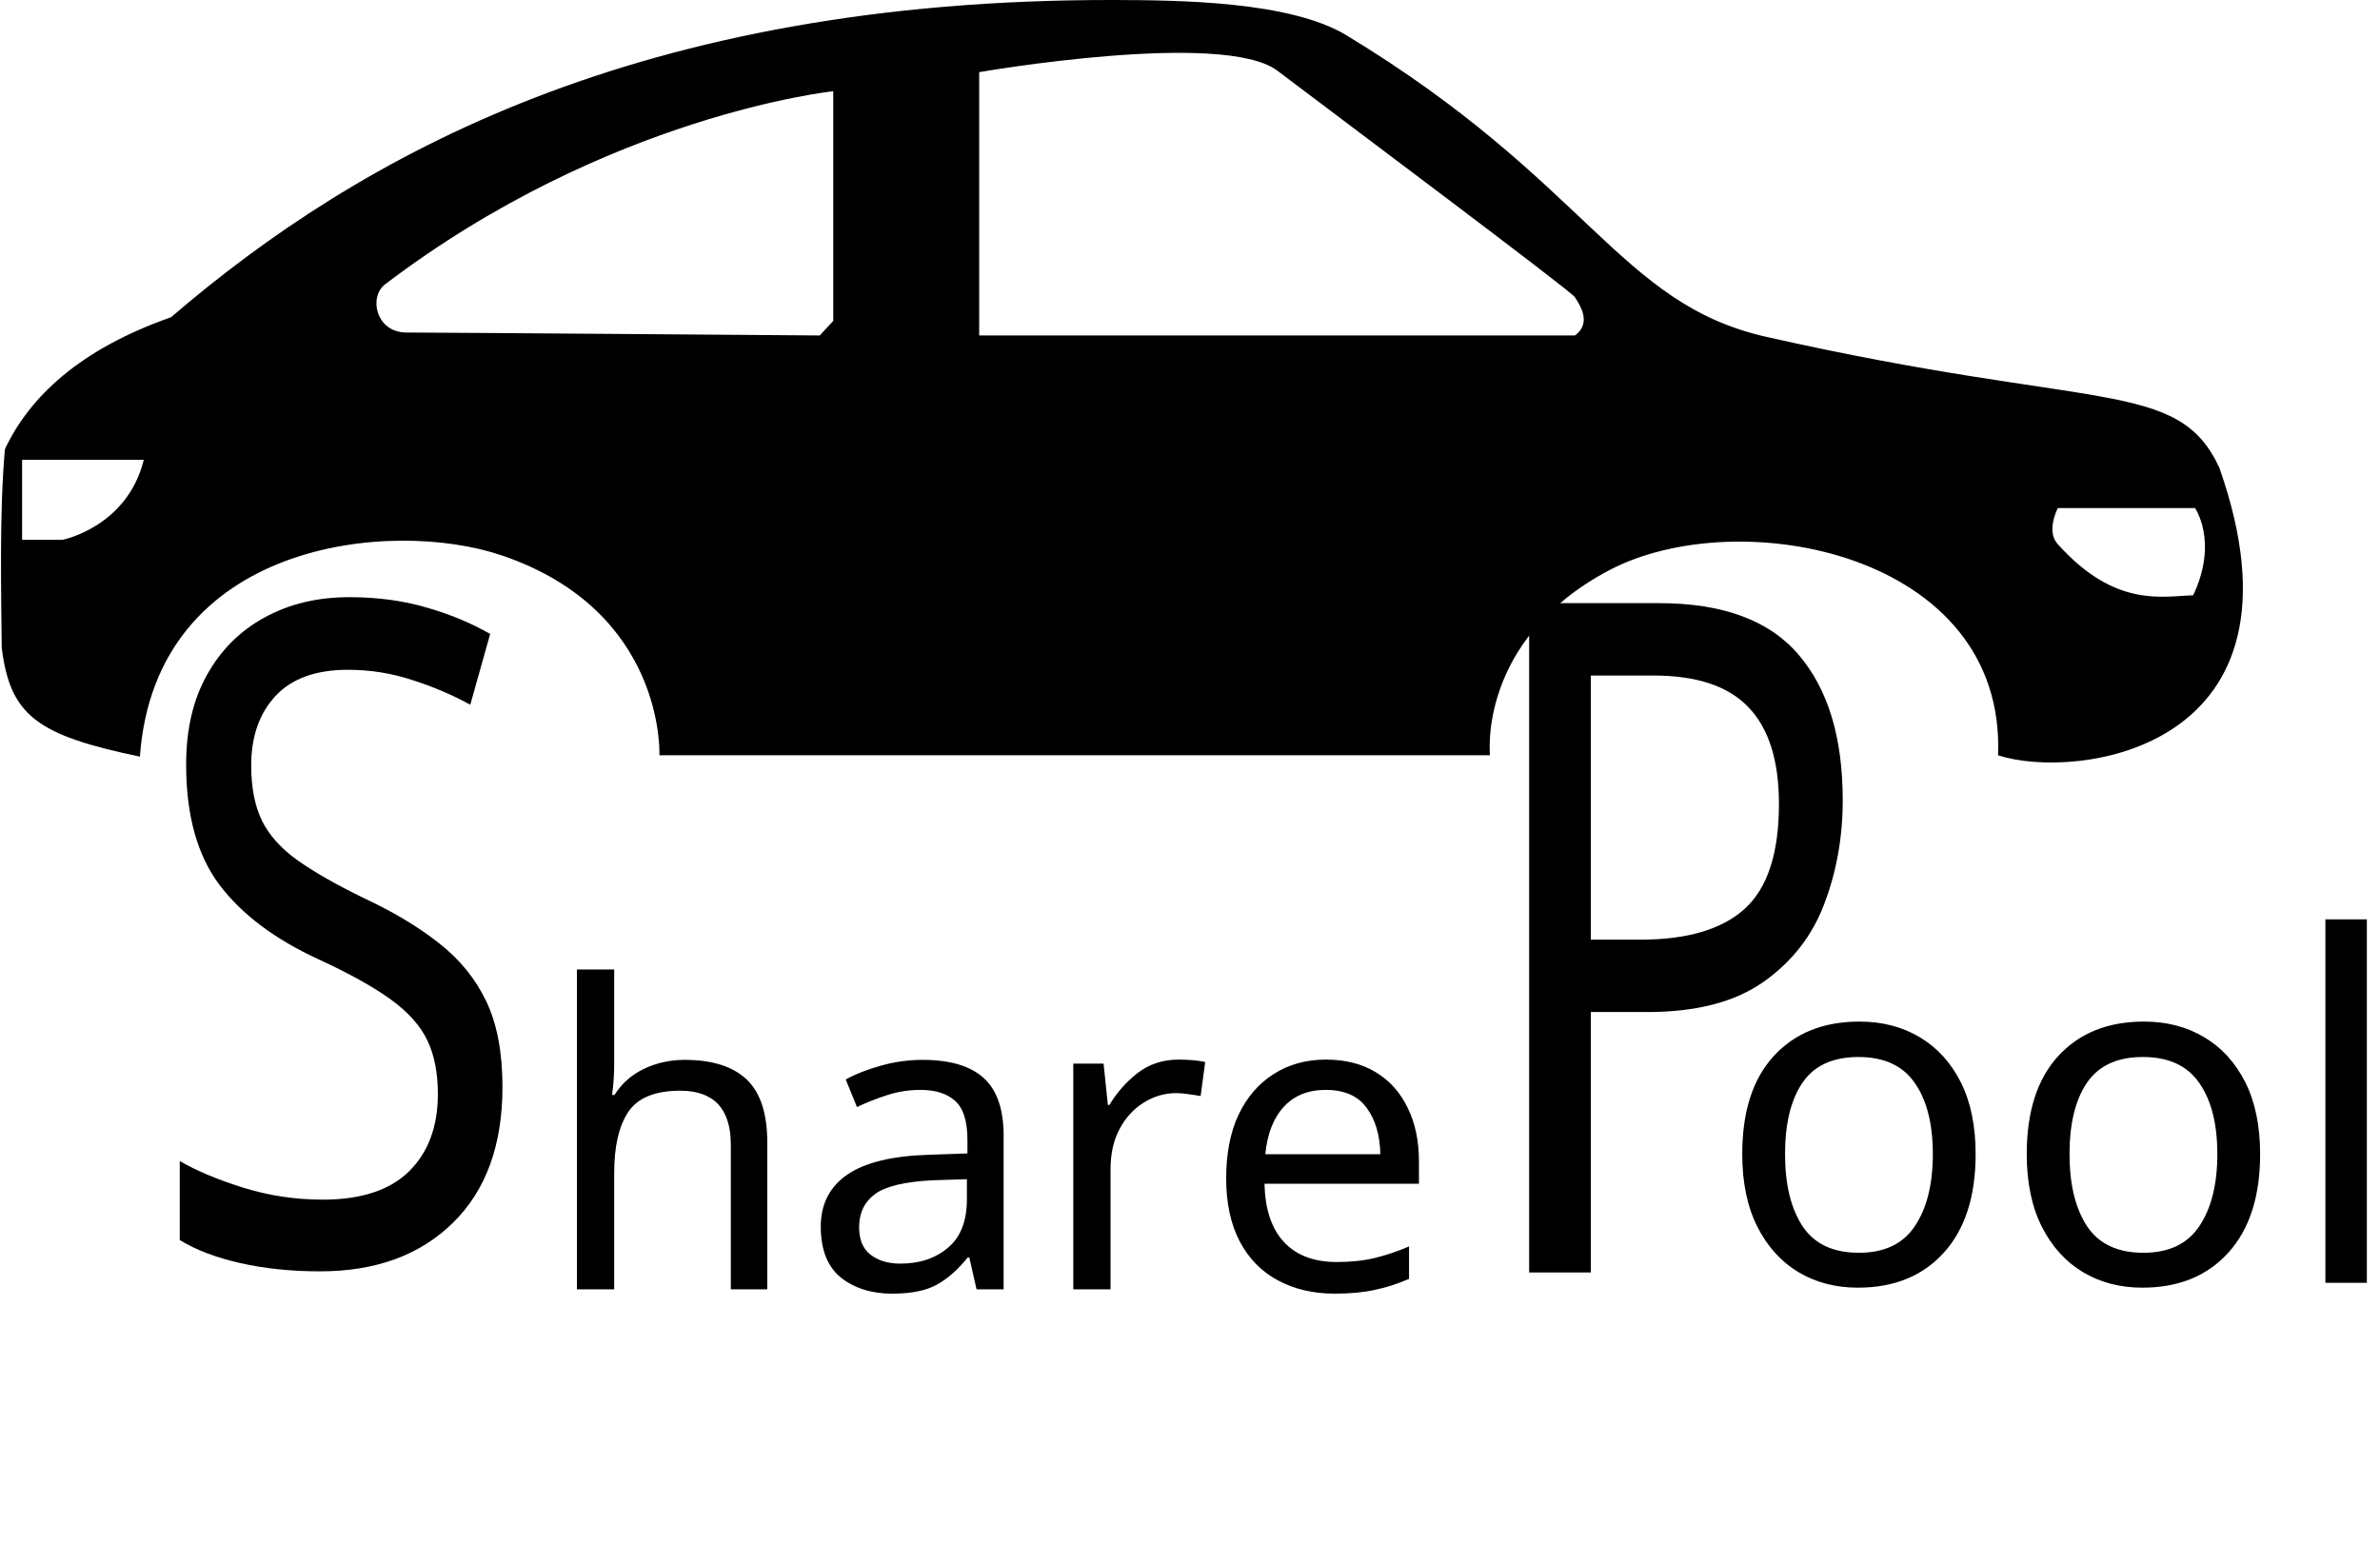
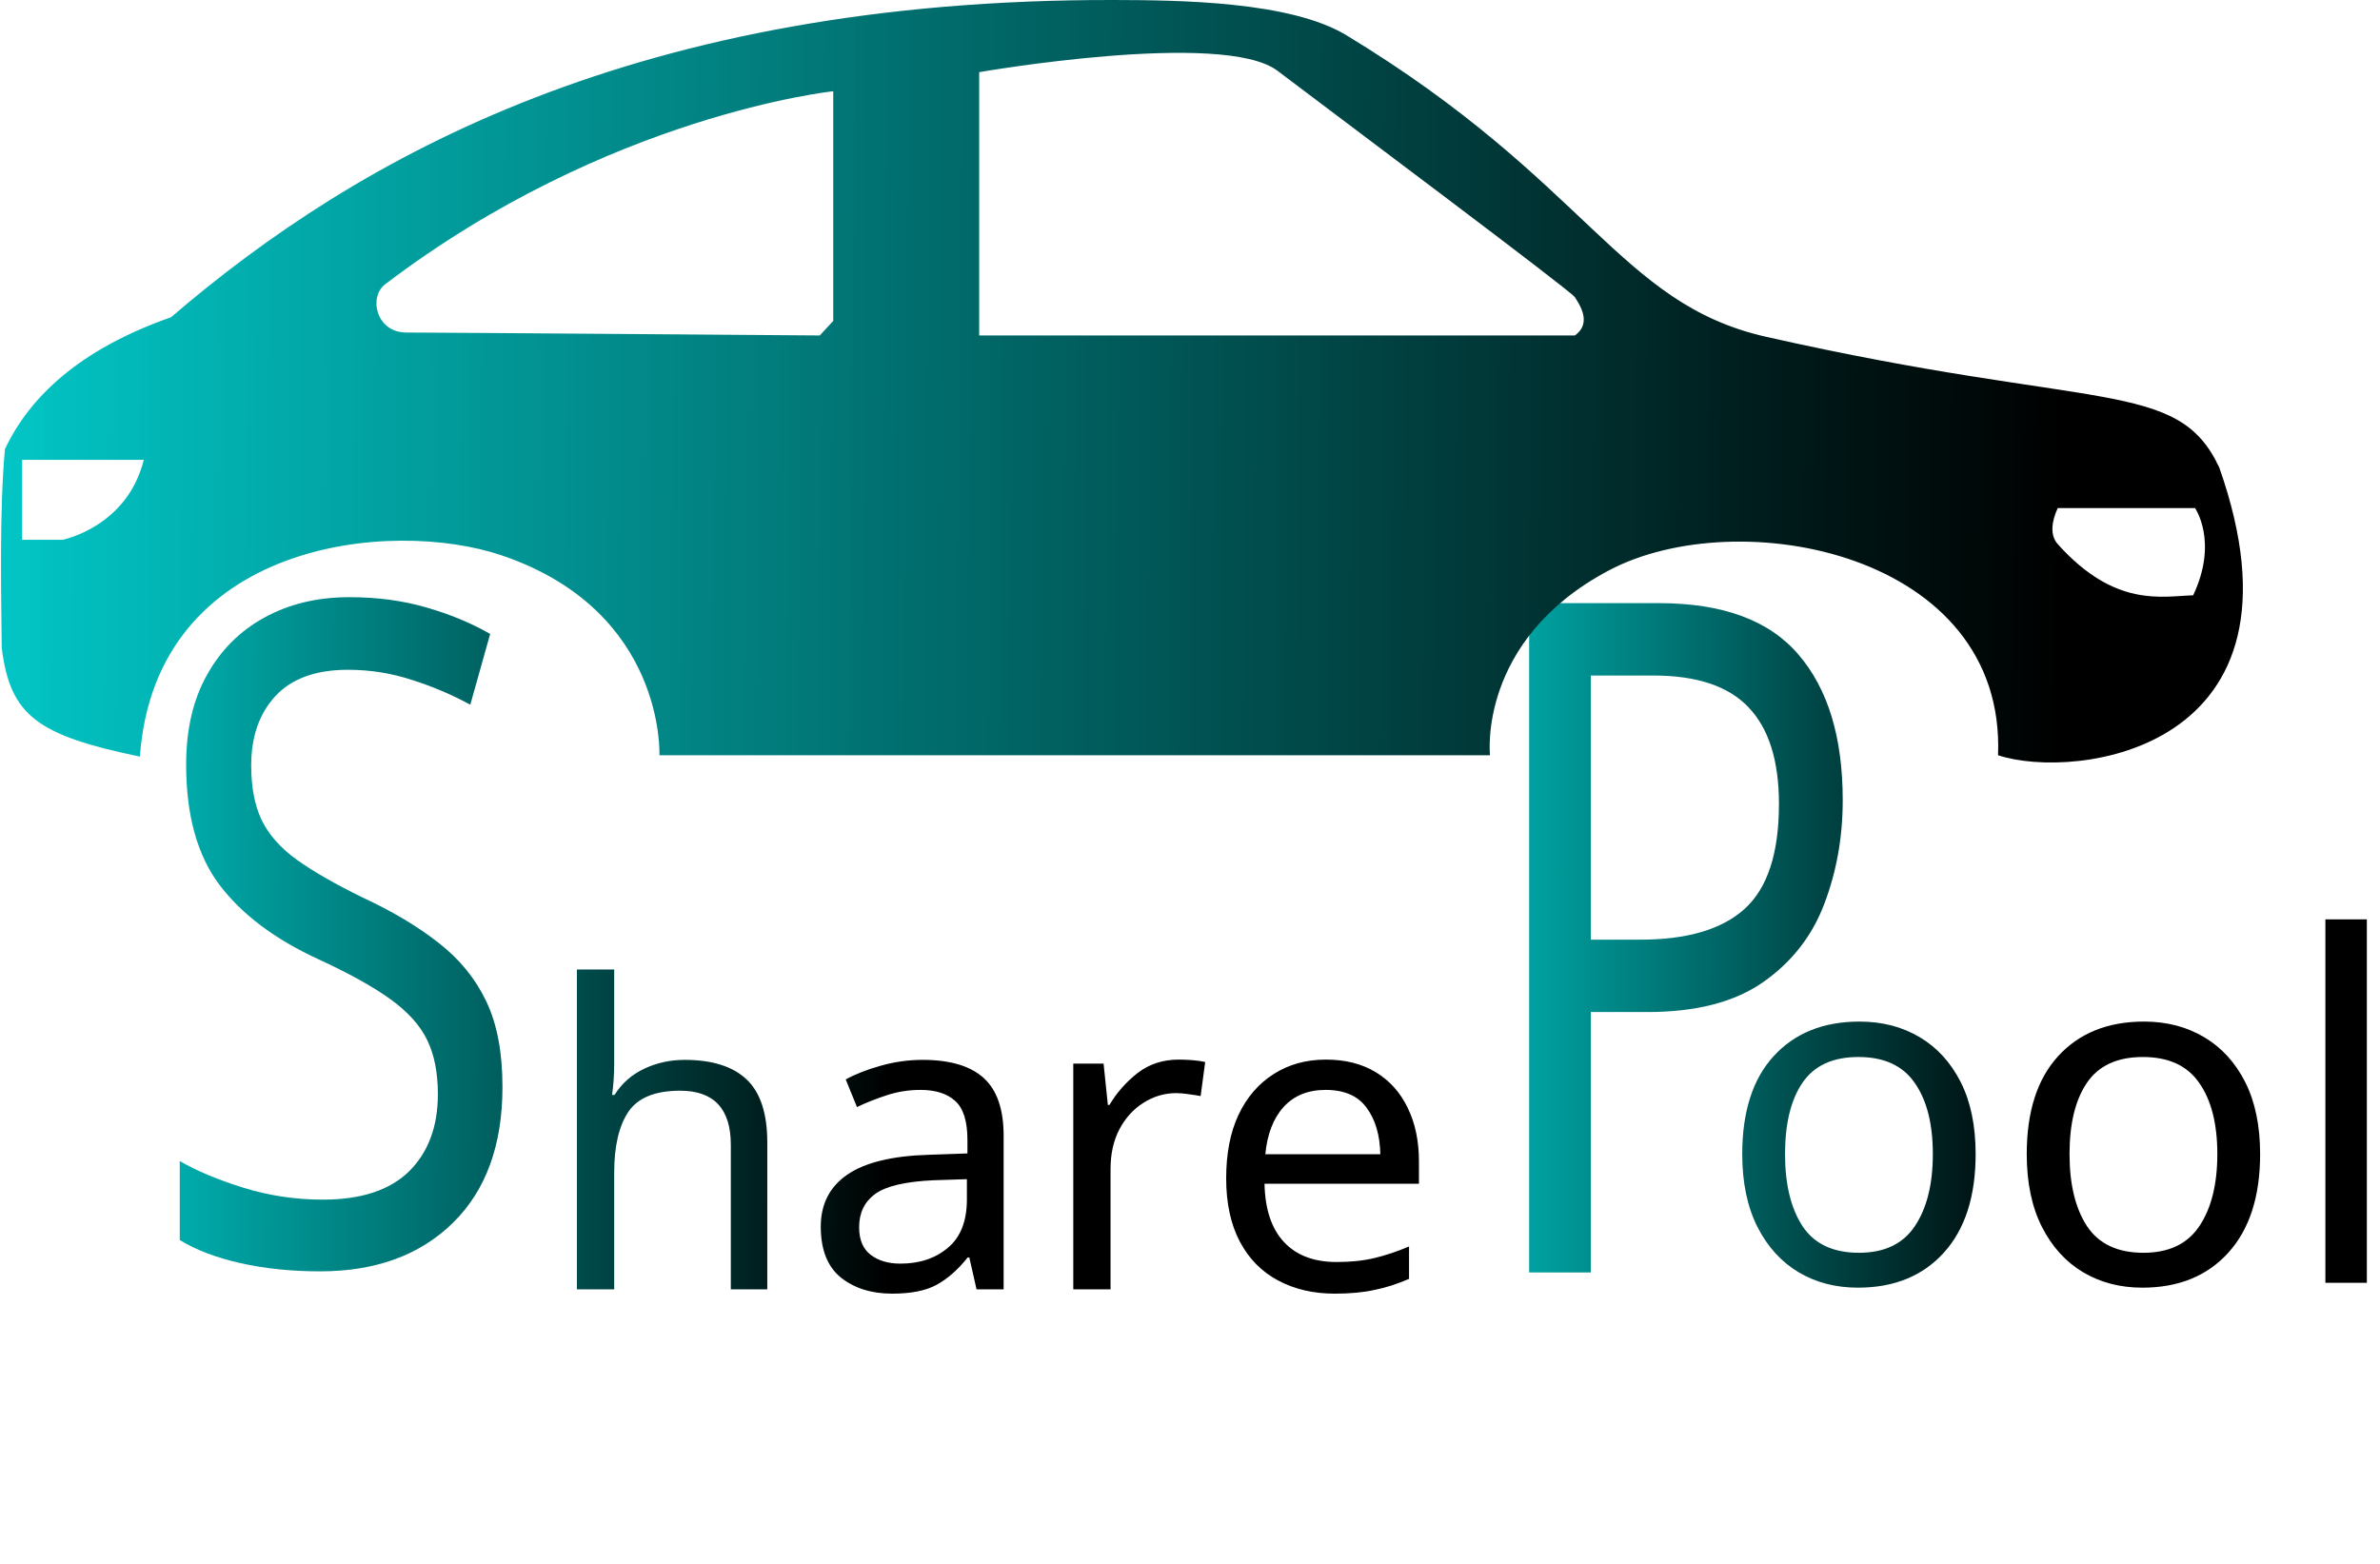
- <svg xmlns="http://www.w3.org/2000/svg" width="138.698mm" height="91.107mm" viewBox="0 0 138.698 91.107" version="1.1" id="svg8">
-   <defs id="defs2" />
+ <svg xmlns="http://www.w3.org/2000/svg" xmlns:xlink="http://www.w3.org/1999/xlink" width="138.698mm" height="91.107mm" viewBox="0 0 138.698 91.107" version="1.1" id="svg8">
+   <defs id="defs2">
+     <linearGradient id="linearGradient916">
+       <stop id="stop912" offset="0" style="stop-color:#000000;stop-opacity:1;" />
+       <stop id="stop914" offset="1" style="stop-color:#00c4c4;stop-opacity:1" />
+     </linearGradient>
+     <linearGradient id="linearGradient906">
+       <stop style="stop-color:#000000;stop-opacity:1;" offset="0" id="stop902" />
+       <stop style="stop-color:#00c4c4;stop-opacity:1" offset="1" id="stop904" />
+     </linearGradient>
+     <linearGradient id="linearGradient900">
+       <stop id="stop896" offset="0" style="stop-color:#000000;stop-opacity:1;" />
+       <stop id="stop898" offset="1" style="stop-color:#00c4c4;stop-opacity:1" />
+     </linearGradient>
+     <linearGradient id="linearGradient890">
+       <stop style="stop-color:#000000;stop-opacity:1;" offset="0" id="stop886" />
+       <stop style="stop-color:#00c4c4;stop-opacity:1" offset="1" id="stop888" />
+     </linearGradient>
+     <linearGradient id="linearGradient842">
+       <stop style="stop-color:#000000;stop-opacity:1;" offset="0" id="stop838" />
+       <stop style="stop-color:#00c4c4;stop-opacity:0.99" offset="1" id="stop840" />
+     </linearGradient>
+     <linearGradient xlink:href="#linearGradient842" id="linearGradient844" x1="910.495" y1="506.68" x2="11.7" y2="501.4" gradientUnits="userSpaceOnUse" />
+     <linearGradient xlink:href="#linearGradient890" id="linearGradient892" x1="51.9" y1="61.43" x2="4.484" y2="61.159" gradientUnits="userSpaceOnUse" />
+     <linearGradient xlink:href="#linearGradient900" id="linearGradient894" x1="58.816" y1="54.207" x2="5.081" y2="53.968" gradientUnits="userSpaceOnUse" />
+     <linearGradient xlink:href="#linearGradient906" id="linearGradient908" x1="119.91" y1="60.23" x2="83.457" y2="60.23" gradientUnits="userSpaceOnUse" />
+     <linearGradient xlink:href="#linearGradient916" id="linearGradient910" x1="138.946" y1="51.979" x2="96.706" y2="51.979" gradientUnits="userSpaceOnUse" />
+   </defs>
  <g id="layer1" transform="translate(1.5052684e-8,-0.8933024)">
-     <text xml:space="preserve" style="font-style:normal;font-weight:normal;font-size:47.234px;line-height:1.25;font-family:sans-serif;letter-spacing:0px;word-spacing:0px;fill:#000000;fill-opacity:1;stroke:none;stroke-width:1.181" x="9.463" y="65.704" id="text5227" transform="scale(0.8824181,1.13325)">
-       <tspan id="tspan5225" x="9.463" y="65.704" style="font-style:normal;font-variant:normal;font-weight:normal;font-stretch:normal;font-family:'Segoe Print';-inkscape-font-specification:'Segoe Print';stroke-width:1.181">S</tspan>
+     <text xml:space="preserve" style="font-style:normal;font-weight:normal;font-size:47.234px;line-height:1.25;font-family:sans-serif;letter-spacing:0px;word-spacing:0px;fill:url(#linearGradient894);fill-opacity:1;stroke:none;stroke-width:1.181" x="9.463" y="65.704" id="text5227" transform="scale(0.8824181,1.13325)">
+       <tspan id="tspan5225" x="9.463" y="65.704" style="font-style:normal;font-variant:normal;font-weight:normal;font-stretch:normal;font-family:'Segoe Print';-inkscape-font-specification:'Segoe Print';stroke-width:1.181;fill-opacity:1;fill:url(#linearGradient894)">S</tspan>
    </text>
-     <text xml:space="preserve" style="font-style:normal;font-variant:normal;font-weight:normal;font-stretch:normal;font-size:24.535px;line-height:1.25;font-family:'Segoe Print';-inkscape-font-specification:'Segoe Print';letter-spacing:0px;word-spacing:0px;fill:#000000;fill-opacity:1;stroke:none;stroke-width:0.613" x="31.542" y="76.038" id="text5231">
-       <tspan id="tspan5229" x="31.542" y="76.038" style="stroke-width:0.613">hare</tspan>
+     <text xml:space="preserve" style="font-style:normal;font-variant:normal;font-weight:normal;font-stretch:normal;font-size:24.535px;line-height:1.25;font-family:'Segoe Print';-inkscape-font-specification:'Segoe Print';letter-spacing:0px;word-spacing:0px;fill:url(#linearGradient892);fill-opacity:1;stroke:none;stroke-width:0.613" x="31.542" y="76.038" id="text5231">
+       <tspan id="tspan5229" x="31.542" y="76.038" style="stroke-width:0.613;fill-opacity:1;fill:url(#linearGradient892)">hare</tspan>
    </text>
-     <text xml:space="preserve" style="font-style:normal;font-variant:normal;font-weight:normal;font-stretch:normal;font-size:46.74px;line-height:1.25;font-family:'Segoe Print';-inkscape-font-specification:'Segoe Print';letter-spacing:0px;word-spacing:0px;fill:#000000;fill-opacity:1;stroke:none;stroke-width:1.169" x="99.62" y="64.215" id="text5235" transform="scale(0.8555974,1.168774)">
-       <tspan id="tspan5233" x="99.62" y="64.215" style="stroke-width:1.169">P</tspan>
+     <text xml:space="preserve" style="font-style:normal;font-variant:normal;font-weight:normal;font-stretch:normal;font-size:46.74px;line-height:1.25;font-family:'Segoe Print';-inkscape-font-specification:'Segoe Print';letter-spacing:0px;word-spacing:0px;fill:url(#linearGradient910);fill-opacity:1;stroke:none;stroke-width:1.169" x="99.62" y="64.215" id="text5235" transform="scale(0.8555974,1.168774)">
+       <tspan id="tspan5233" x="99.62" y="64.215" style="stroke-width:1.169;fill-opacity:1;fill:url(#linearGradient910)">P</tspan>
    </text>
-     <text xml:space="preserve" style="font-style:normal;font-variant:normal;font-weight:normal;font-stretch:normal;font-size:27.642px;line-height:1.25;font-family:'Segoe Print';-inkscape-font-specification:'Segoe Print';letter-spacing:0px;word-spacing:0px;fill:#000000;fill-opacity:1;stroke:none;stroke-width:0.691" x="100.893" y="75.008" id="text5239" transform="scale(0.9914236,1.008651)">
-       <tspan id="tspan5237" x="100.893" y="75.008" style="stroke-width:0.691">ool</tspan>
+     <text xml:space="preserve" style="font-style:normal;font-variant:normal;font-weight:normal;font-stretch:normal;font-size:27.642px;line-height:1.25;font-family:'Segoe Print';-inkscape-font-specification:'Segoe Print';letter-spacing:0px;word-spacing:0px;fill:url(#linearGradient908);fill-opacity:1;stroke:none;stroke-width:0.691" x="100.893" y="75.008" id="text5239" transform="scale(0.9914236,1.008651)">
+       <tspan id="tspan5237" x="100.893" y="75.008" style="stroke-width:0.691;fill-opacity:1;fill:url(#linearGradient908)">ool</tspan>
    </text>
-     <g id="g5259" transform="matrix(0.133308,0,0,0.1010926,-1.271864,-23.62145)">
-       <path id="path5257" d="m 776.1,575.3 c -355.114,603.705 -177.557,301.852 0,0 z m -0.1,29.8 c -355.047,583.838 -177.524,291.919 0,0 z M 182.5,575.3 c 40.619,603.705 20.31,301.852 0,0 z m 0,29.8 c 40.619,583.838 20.31,291.919 0,0 z M 11.7,501.4 c -2.5,36.1 -1.6,85.5 -1.4,114.6 3.7,39.2 15.6,50.4 60.4,62.7 6.8,-124.4 110,-137.6 158.2,-116 71.8,32.1 68.9,115.2 68.9,115.2 h 363.1 c 0,0 -5.6,-66.3 51.9,-106.5 56.6,-39.6 173.7,-10.3 170.2,106.5 33.5,14.7 140.4,-2.3 96.7,-165.9 -18.3,-51.6 -53.9,-32.4 -198,-75.3 C 717.1,417.5 704.1,347.5 598.1,262.8 573.4,243.1 524.5,242.6 496.5,242.5 288.8,242 166.7,332.1 84.3,425.4 c -40,18.5 -61.8,45.9 -72.6,76 z m 897.4,54.8 c -3.5,-5.2 -2.7,-13.1 0,-20.8 h 60 c 0,0 10.3,19.3 -0.8,50.3 -13.5,0.5 -34.1,7.4 -59.2,-29.5 z M 437.6,435.9 V 284.1 c 0,0 106.7,-24.5 130.4,-0.8 23.6,23.6 128.4,127 130,130.5 1.6,3.5 7.9,14.7 0,22.1 H 437.6 Z M 177.9,406.4 C 275.5,308.6 373.8,295.1 373.8,295.1 v 132.4 l -5.9,8.4 c 0,0 -167.4,-1.7 -180.7,-1.7 -13.3,0 -16.6,-20.5 -9.3,-27.8 z M 19.2,507.6 h 53.2 c -7.3,38.8 -35.5,46.1 -35.5,46.1 H 19.2 Z" />
+     <g id="g5259" transform="matrix(0.133308,0,0,0.1010926,-1.271864,-23.62145)" style="fill-opacity:1;fill:url(#linearGradient844)">
+       <path id="path5257" d="m 776.1,575.3 c -355.114,603.705 -177.557,301.852 0,0 z m -0.1,29.8 c -355.047,583.838 -177.524,291.919 0,0 z M 182.5,575.3 c 40.619,603.705 20.31,301.852 0,0 z m 0,29.8 c 40.619,583.838 20.31,291.919 0,0 z M 11.7,501.4 c -2.5,36.1 -1.6,85.5 -1.4,114.6 3.7,39.2 15.6,50.4 60.4,62.7 6.8,-124.4 110,-137.6 158.2,-116 71.8,32.1 68.9,115.2 68.9,115.2 h 363.1 c 0,0 -5.6,-66.3 51.9,-106.5 56.6,-39.6 173.7,-10.3 170.2,106.5 33.5,14.7 140.4,-2.3 96.7,-165.9 -18.3,-51.6 -53.9,-32.4 -198,-75.3 C 717.1,417.5 704.1,347.5 598.1,262.8 573.4,243.1 524.5,242.6 496.5,242.5 288.8,242 166.7,332.1 84.3,425.4 c -40,18.5 -61.8,45.9 -72.6,76 z m 897.4,54.8 c -3.5,-5.2 -2.7,-13.1 0,-20.8 h 60 c 0,0 10.3,19.3 -0.8,50.3 -13.5,0.5 -34.1,7.4 -59.2,-29.5 z M 437.6,435.9 V 284.1 c 0,0 106.7,-24.5 130.4,-0.8 23.6,23.6 128.4,127 130,130.5 1.6,3.5 7.9,14.7 0,22.1 H 437.6 Z M 177.9,406.4 C 275.5,308.6 373.8,295.1 373.8,295.1 v 132.4 l -5.9,8.4 c 0,0 -167.4,-1.7 -180.7,-1.7 -13.3,0 -16.6,-20.5 -9.3,-27.8 z M 19.2,507.6 h 53.2 c -7.3,38.8 -35.5,46.1 -35.5,46.1 H 19.2 Z" style="fill-opacity:1;fill:url(#linearGradient844)" />
    </g>
    <text xml:space="preserve" style="font-style:normal;font-variant:normal;font-weight:normal;font-stretch:normal;font-size:5.874px;line-height:1.25;font-family:'Segoe Print';-inkscape-font-specification:'Segoe Print';letter-spacing:0px;word-spacing:0px;fill:#000000;fill-opacity:1;stroke:none;stroke-width:0.147" x="-3.391" y="65.529" id="text5271" transform="scale(0.7281078,1.373423)">
      <tspan id="tspan5269" x="-3.391" y="70.568" style="font-style:normal;font-variant:normal;font-weight:normal;font-stretch:normal;font-family:monospace;-inkscape-font-specification:monospace;letter-spacing:3.476px;word-spacing:0px;stroke-width:0.147" />
    </text>
  </g>
</svg>
